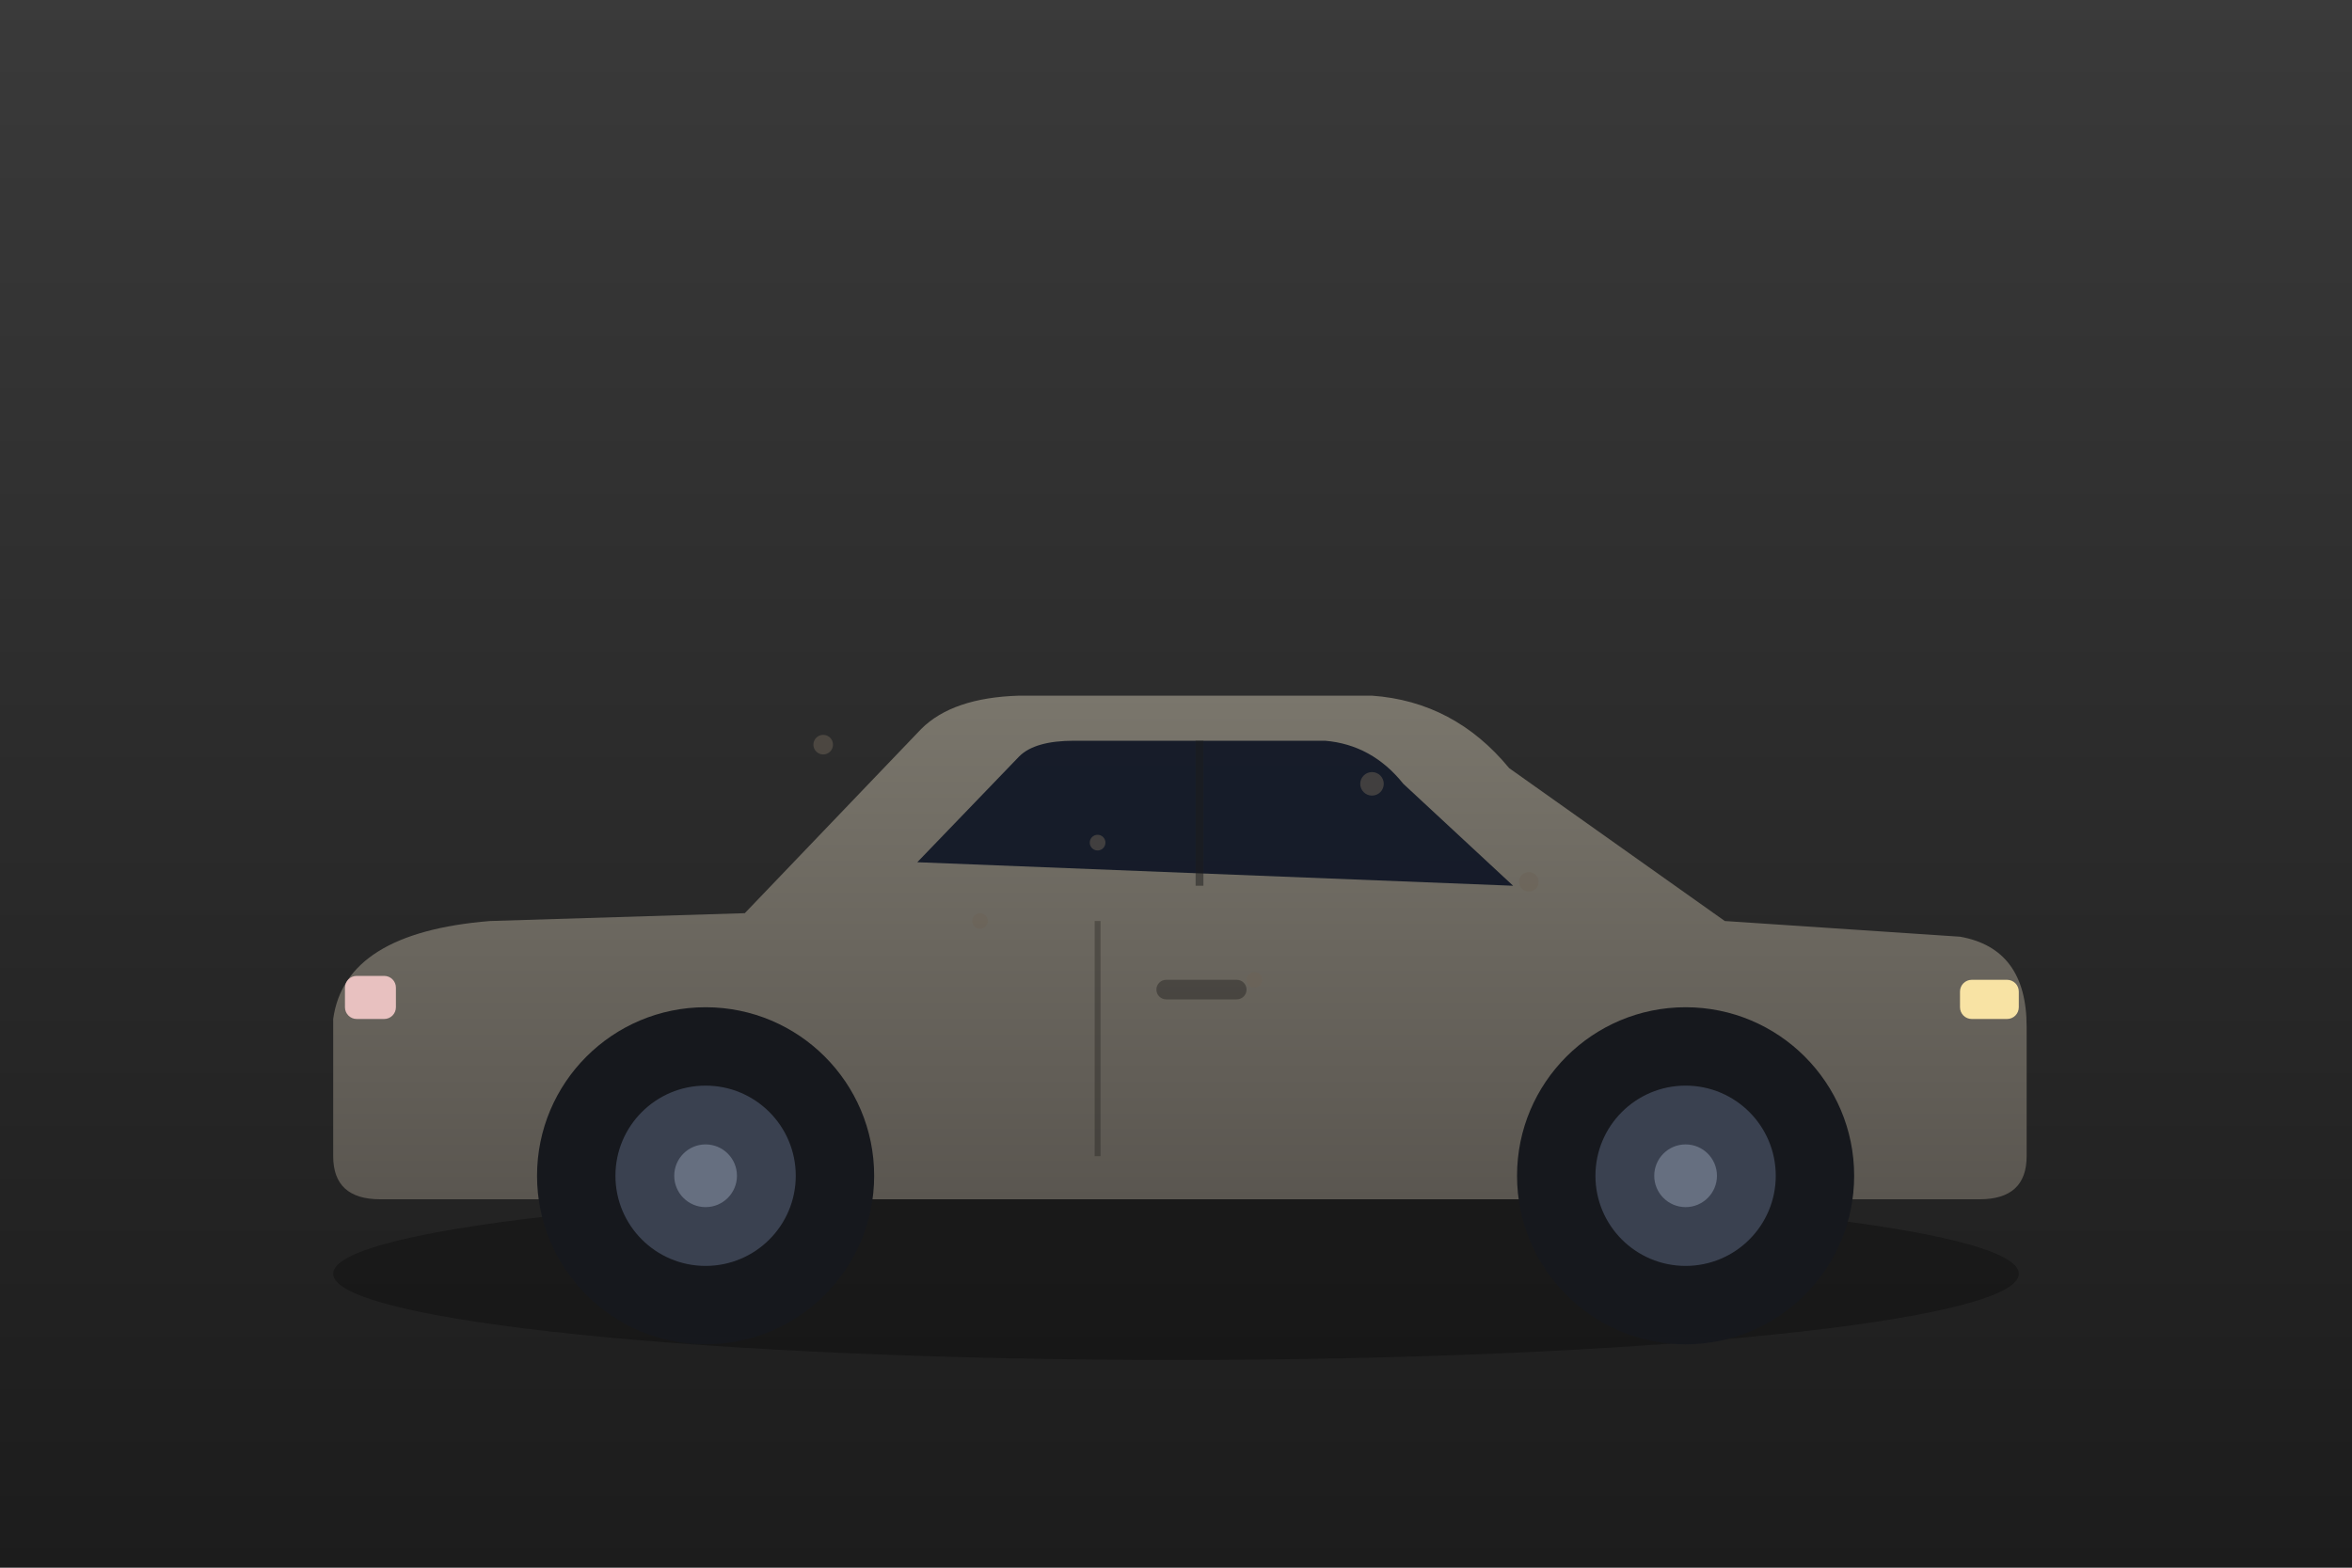
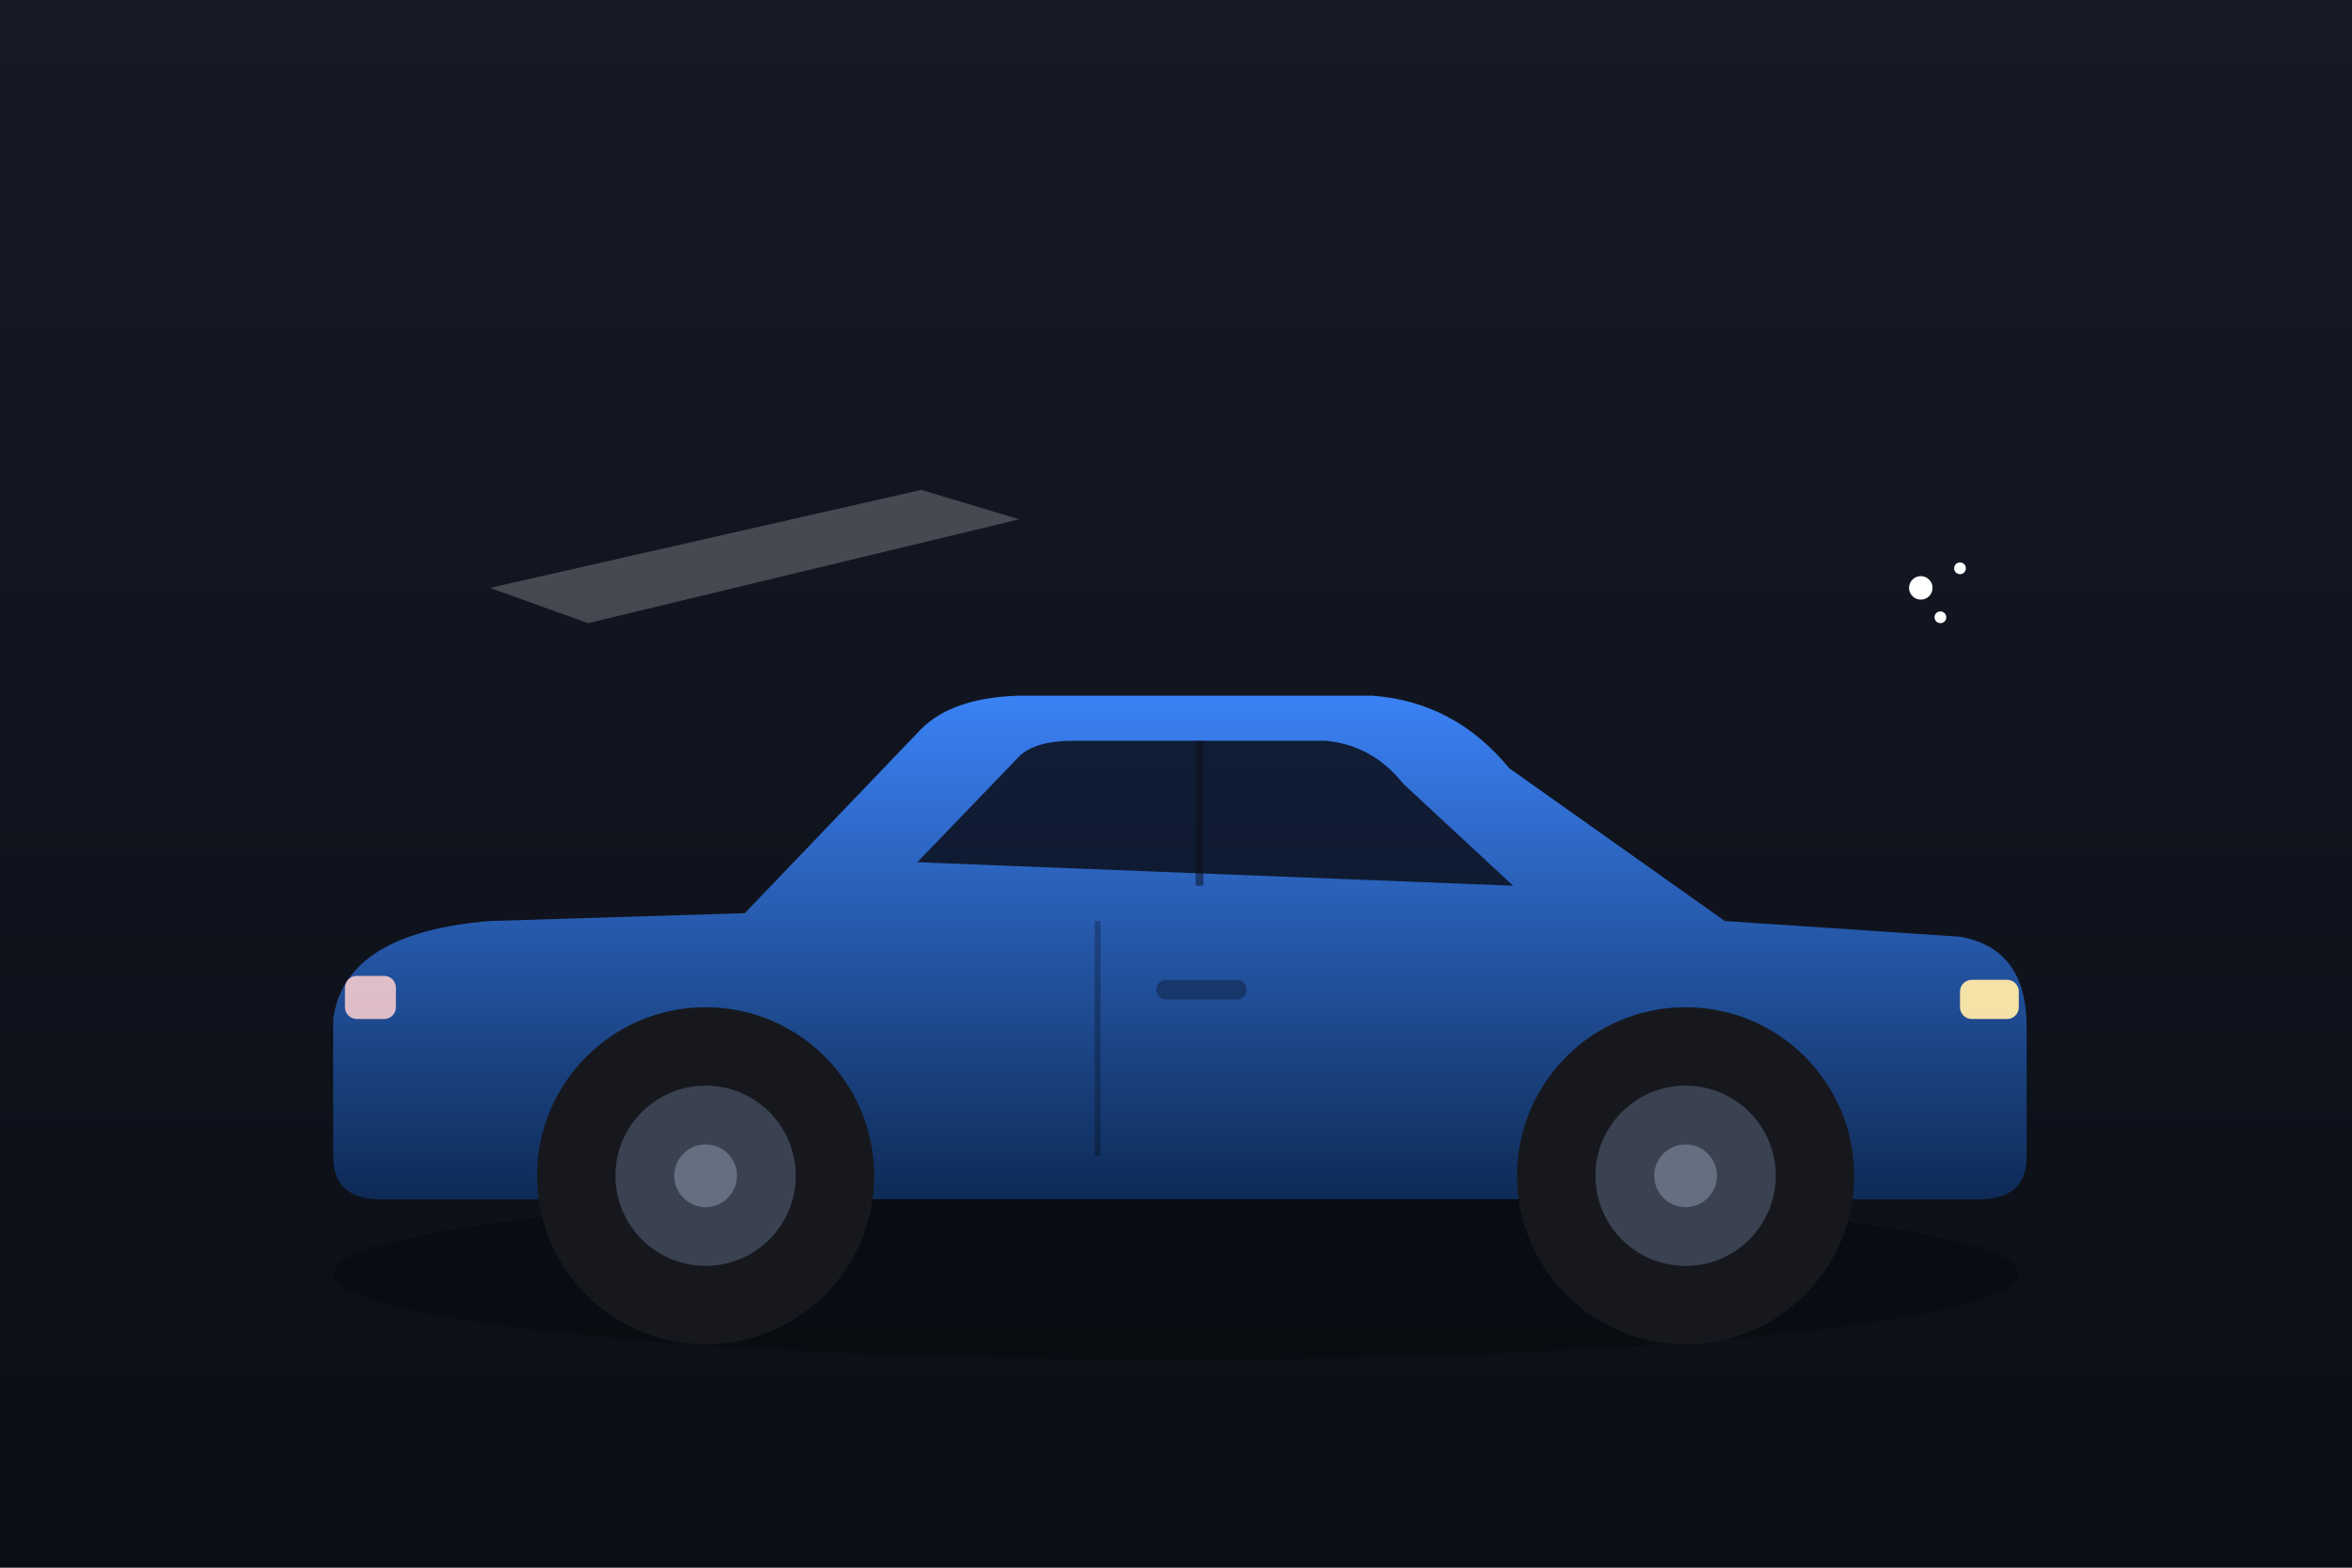
<svg xmlns="http://www.w3.org/2000/svg" viewBox="0 0 1200 800">
  <defs>
    <linearGradient id="bg" x1="0" y1="0" x2="0" y2="1">
-       <stop offset="0" stop-color="#3a3a3a" />
-       <stop offset="1" stop-color="#1c1c1c" />
+       <stop offset="0" stop-color="#161a26" />
+       <stop offset="1" stop-color="#0b0e16" />
    </linearGradient>
    <linearGradient id="bd" x1="0" y1="0" x2="0" y2="1">
-       <stop offset="0" stop-color="#7a766c" />
-       <stop offset="1" stop-color="#5a5650" />
+       <stop offset="0" stop-color="#3b82f6" />
+       <stop offset="1" stop-color="#0e2a55" />
    </linearGradient>
  </defs>
  <rect width="1200" height="800" fill="url(#bg)" />
  <ellipse cx="600" cy="650" rx="430" ry="44" fill="#000000" opacity="0.28" />
  <path d="M170,590 L170,520 Q176,476 250,470 L380,466 L470,372 Q486,356 520,355 L700,355 Q742,358 770,392 L880,470 L1000,478 Q1034,484 1034,524 L1034,590 Q1034,612 1010,612 L194,612 Q170,612 170,590 Z" fill="url(#bd)" />
  <path d="M468,440 L520,386 Q528,378 548,378 L676,378 Q700,380 716,400 L772,452 Z" fill="#0c1322" opacity="0.9" />
-   <line x1="612" y1="378" x2="612" y2="452" stroke="#1c1c1c" stroke-width="4" opacity="0.5" />
+   <line x1="612" y1="378" x2="612" y2="452" stroke="#0b0e16" stroke-width="4" opacity="0.5" />
  <line x1="560" y1="470" x2="560" y2="590" stroke="#000" stroke-width="3" opacity="0.25" />
  <rect x="590" y="500" width="46" height="10" rx="5" fill="#000" opacity="0.3" />
  <rect x="1000" y="500" width="30" height="20" rx="6" fill="#ffe9a8" opacity="0.95" />
  <rect x="176" y="498" width="26" height="22" rx="6" fill="#ffd1d1" opacity="0.85" />
  <g>
    <circle cx="360" cy="600" r="86" fill="#16181d" />
    <circle cx="360" cy="600" r="46" fill="#3a4150" />
    <circle cx="360" cy="600" r="16" fill="#666f80" />
    <circle cx="860" cy="600" r="86" fill="#16181d" />
    <circle cx="860" cy="600" r="46" fill="#3a4150" />
    <circle cx="860" cy="600" r="16" fill="#666f80" />
  </g>
-   <g fill="#6b6256" opacity="0.5">
-     <circle cx="420" cy="380" r="5" />
-     <circle cx="560" cy="430" r="4" />
-     <circle cx="700" cy="400" r="6" />
-     <circle cx="500" cy="470" r="4" />
-     <circle cx="780" cy="450" r="5" />
-     <circle cx="640" cy="500" r="4" />
-   </g>
+   <path d="M250,300 L470,250 L520,265 L300,318 Z" fill="#ffffff" opacity="0.22" />
+   <circle cx="980" cy="300" r="6" fill="#fff" />
+   <circle cx="1000" cy="290" r="3" fill="#fff" />
+   <circle cx="990" cy="315" r="3" fill="#fff" />
</svg>
